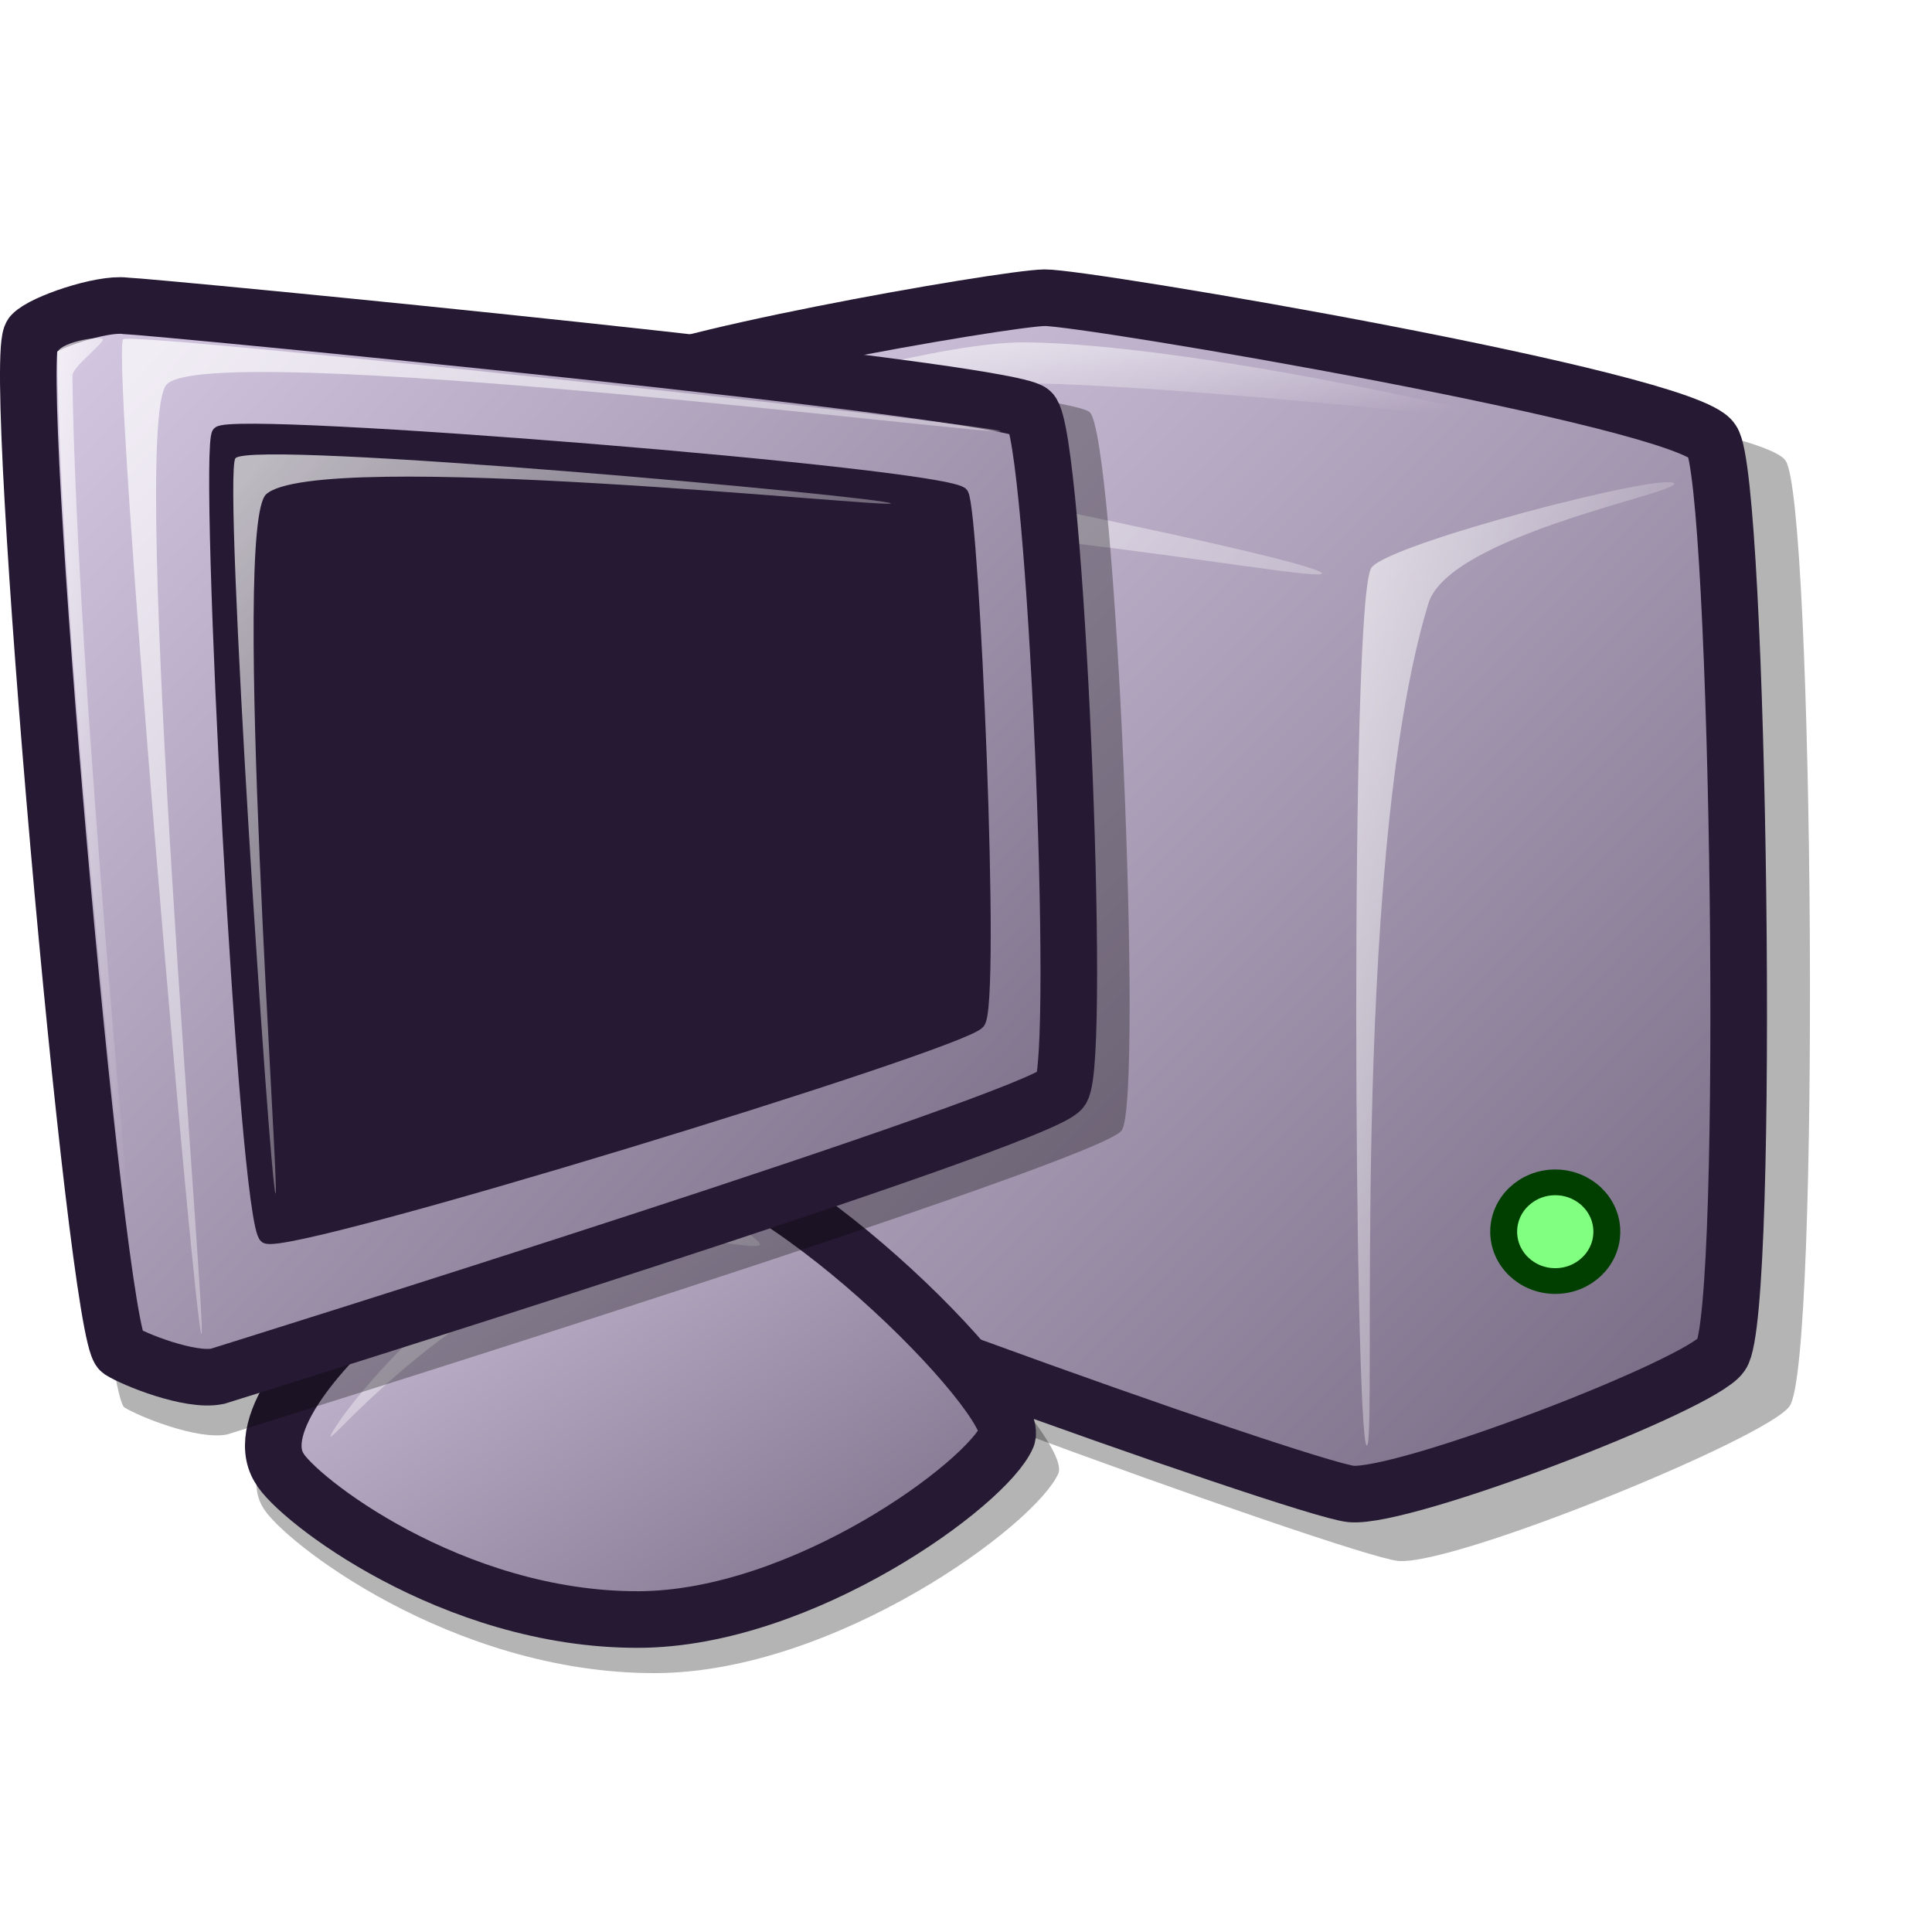
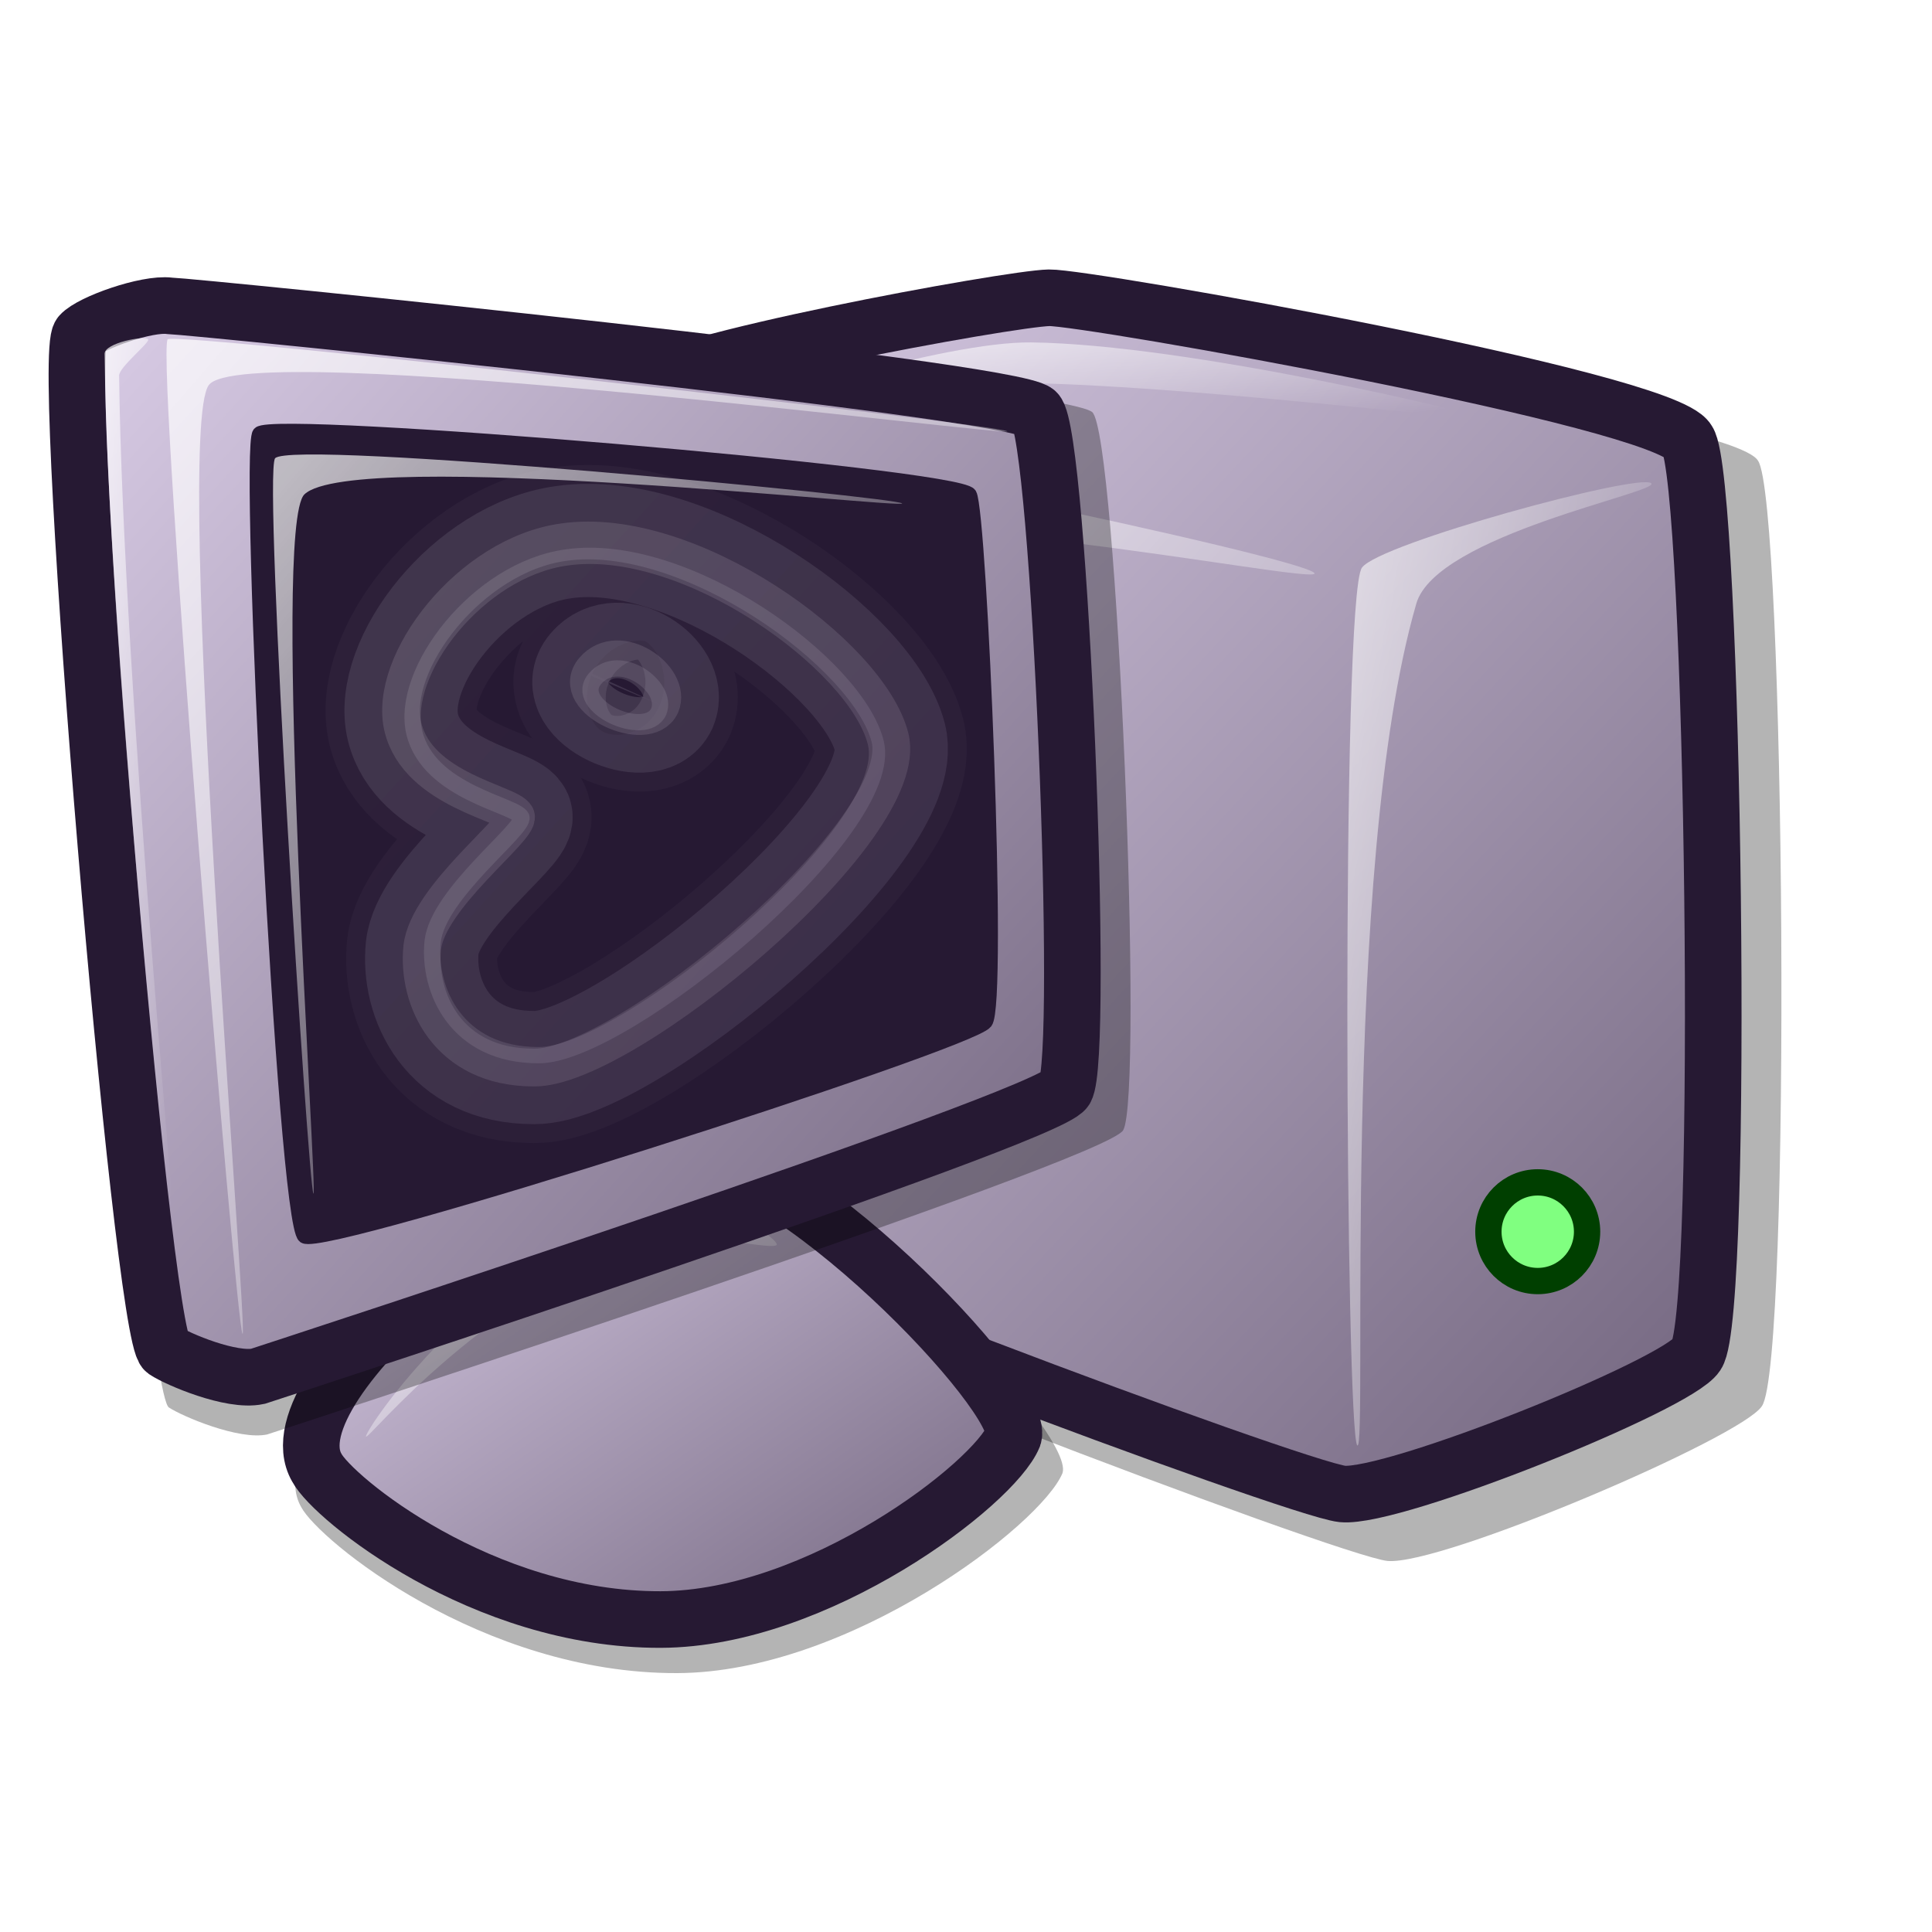
<svg xmlns="http://www.w3.org/2000/svg" xmlns:xlink="http://www.w3.org/1999/xlink" version="1.0" x="0" y="0" width="48pt" height="48pt" id="svg1">
  <defs id="defs3">
    <linearGradient id="linearGradient1152">
      <stop offset="0" style="stop-color:#ffffff;stop-opacity:1;" id="stop1154" />
      <stop offset="1" style="stop-color:#ffffff;stop-opacity:0;" id="stop1153" />
    </linearGradient>
    <linearGradient id="linearGradient1149">
      <stop offset="0" style="stop-color:#ffffff;stop-opacity:1;" id="stop1151" />
      <stop offset="1" style="stop-color:#ffffff;stop-opacity:0;" id="stop1150" />
    </linearGradient>
    <linearGradient id="linearGradient1146">
      <stop offset="0" style="stop-color:#ffffff;stop-opacity:1;" id="stop1148" />
      <stop offset="1" style="stop-color:#d9cce6;stop-opacity:1;" id="stop1147" />
    </linearGradient>
    <linearGradient id="linearGradient778">
      <stop style="stop-color:#d9cce6;stop-opacity:1;" offset="0" id="stop780" />
      <stop style="stop-color:#73667f;stop-opacity:1;" offset="1" id="stop779" />
    </linearGradient>
    <linearGradient id="linearGradient570">
      <stop style="stop-color:#ffffff;stop-opacity:1;" offset="0" id="stop571" />
      <stop style="stop-color:#ffffff;stop-opacity:0;" offset="1" id="stop572" />
    </linearGradient>
    <linearGradient id="linearGradient563">
      <stop style="stop-color:#cac5fa;stop-opacity:1;" offset="0" id="stop564" />
      <stop style="stop-color:#9500ed;stop-opacity:1;" offset="1" id="stop565" />
    </linearGradient>
-     <linearGradient x1="21.247" y1="8.882" x2="59.073" y2="47.799" id="linearGradient566" xlink:href="#linearGradient778" gradientTransform="matrix(1.003607,0,0,1.041553,-1.725782,-2.207766e-3)" gradientUnits="userSpaceOnUse" />
-     <linearGradient x1="7.941" y1="35.274" x2="15.647" y2="41.945" id="linearGradient569" xlink:href="#linearGradient570" gradientTransform="matrix(3.250633,0,0,0.321571,-1.725782,-2.207766e-3)" gradientUnits="userSpaceOnUse" />
-     <linearGradient x1="23.2" y1="14.288" x2="45.479" y2="36.741" id="linearGradient573" xlink:href="#linearGradient570" gradientTransform="matrix(0.989208,0,0,1.056713,-1.725782,-2.207766e-3)" gradientUnits="userSpaceOnUse" />
-     <linearGradient x1="76.798" y1="8.976" x2="96.918" y2="21.585" id="linearGradient575" xlink:href="#linearGradient570" gradientTransform="matrix(0.587406,0,0,1.779535,-1.725782,-2.207766e-3)" gradientUnits="userSpaceOnUse" />
-     <linearGradient x1="79.973" y1="473.654" x2="298.232" y2="681.682" id="linearGradient578" xlink:href="#linearGradient778" gradientTransform="matrix(0.120455,0,0,7.976838e-2,-1.424017,-6.213888e-2)" gradientUnits="userSpaceOnUse" />
-     <linearGradient x1="96.976" y1="540.229" x2="205.176" y2="646.874" id="linearGradient583" xlink:href="#linearGradient570" gradientTransform="matrix(0.130258,0,0,7.376502e-2,-1.424017,-6.213887e-2)" gradientUnits="userSpaceOnUse" />
-     <linearGradient id="linearGradient637" xlink:href="#linearGradient778" x1="69.309" y1="55.041" x2="563.99" y2="542.588" gradientTransform="matrix(7.179871e-2,0,0,7.367038e-2,-4.715144,5.418805)" gradientUnits="userSpaceOnUse" />
-     <linearGradient id="linearGradient640" xlink:href="#linearGradient1146" x1="11.828" y1="15.718" x2="32.637" y2="36.01" gradientTransform="matrix(0.972474,0,0,1.028305,-4.742956e-3,-0.179946)" gradientUnits="userSpaceOnUse" />
+     <linearGradient x1="0.025" y1="0.008" x2="0.975" y2="0.984" id="linearGradient566" xlink:href="#linearGradient778" />
+     <linearGradient x1="0" y1="0" x2="0.982" y2="0.85" id="linearGradient569" xlink:href="#linearGradient570" />
+     <linearGradient x1="0.008" y1="0.016" x2="0.977" y2="0.992" id="linearGradient573" xlink:href="#linearGradient570" />
+     <linearGradient x1="-0.146" y1="0" x2="0.976" y2="0.703" id="linearGradient575" xlink:href="#linearGradient570" />
+     <linearGradient x1="0.005" y1="0.031" x2="1.005" y2="0.984" id="linearGradient578" xlink:href="#linearGradient778" />
+     <linearGradient x1="0.018" y1="0.031" x2="1.009" y2="1.008" id="linearGradient583" xlink:href="#linearGradient570" />
+     <linearGradient id="linearGradient637" xlink:href="#linearGradient778" x1="0.008" y1="0.008" x2="0.983" y2="0.969" />
+     <linearGradient id="linearGradient640" xlink:href="#linearGradient1146" x1="0.034" y1="0.026" x2="0.986" y2="0.955" />
    <linearGradient x1="0.011" y1="0.038" x2="0.989" y2="0.987" id="linearGradient645" xlink:href="#linearGradient570" />
    <linearGradient x1="0.057" y1="0.023" x2="0.868" y2="0.977" id="linearGradient646" xlink:href="#linearGradient570" />
    <linearGradient x1="0" y1="0" x2="0.952" y2="0.984" id="linearGradient647" xlink:href="#linearGradient570" />
    <linearGradient x1="0.057" y1="0.016" x2="0.943" y2="0.984" id="linearGradient675" xlink:href="#linearGradient570" />
    <linearGradient x1="0.012" y1="-0" x2="1.012" y2="1.016" id="linearGradient676" xlink:href="#linearGradient570" />
    <defs id="defs613">
      <linearGradient id="linearGradient1535" x1="0" y1="0" x2="1" y2="0" gradientUnits="objectBoundingBox" spreadMethod="pad" xlink:href="#linearGradient1149" />
      <linearGradient x1="0" y1="0" x2="1" y2="0" id="linearGradient1528" xlink:href="#linearGradient778" gradientUnits="objectBoundingBox" spreadMethod="pad" />
      <linearGradient id="linearGradient642" x1="0" y1="0" x2="1" y2="0" gradientUnits="objectBoundingBox" spreadMethod="pad" xlink:href="#linearGradient1152" />
      <linearGradient id="linearGradient635" x1="0" y1="0" x2="1" y2="0" gradientUnits="objectBoundingBox" spreadMethod="pad" xlink:href="#linearGradient1146" />
      <linearGradient x1="0.984" y1="0.961" x2="-0.008" y2="0.008" id="linearGradient638" xlink:href="#linearGradient1528" />
-       <linearGradient x1="139.823" y1="84.972" x2="554.048" y2="507.592" id="linearGradient641" xlink:href="#linearGradient570" gradientTransform="matrix(6.834559e-2,0,0,7.739250e-2,-4.715144,5.418804)" gradientUnits="userSpaceOnUse" />
-       <linearGradient x1="316.366" y1="24.85" x2="409.765" y2="149.26" id="linearGradient1522" xlink:href="#linearGradient570" gradientTransform="matrix(2.089768e-2,0,0,0.253111,-4.715144,5.418804)" gradientUnits="userSpaceOnUse" />
-       <linearGradient x1="190.122" y1="127.432" x2="501.868" y2="440.043" id="linearGradient1527" xlink:href="#linearGradient570" gradientTransform="matrix(6.859796e-2,0,0,7.710781e-2,-4.715144,5.418804)" gradientUnits="userSpaceOnUse" />
+       <linearGradient x1="0.028" y1="0.023" x2="1" y2="1.016" id="linearGradient641" xlink:href="#linearGradient642" />
+       <linearGradient x1="-0" y1="0.016" x2="0.727" y2="0.984" id="linearGradient1522" xlink:href="#linearGradient642" />
+       <linearGradient x1="0.028" y1="0.008" x2="1.009" y2="0.992" id="linearGradient1527" xlink:href="#linearGradient1535" />
      <linearGradient x1="0.011" y1="0.031" x2="0.968" y2="0.992" id="linearGradient1532" xlink:href="#linearGradient635" />
      <linearGradient x1="0.007" y1="-0.013" x2="0.996" y2="0.974" id="linearGradient1534" xlink:href="#linearGradient635" />
      <linearGradient x1="0.017" y1="0" x2="0.974" y2="0.984" id="linearGradient1539" xlink:href="#linearGradient1535" />
      <linearGradient id="linearGradient1567" xlink:href="#linearGradient1535" />
    </defs>
-     <linearGradient xlink:href="#linearGradient1146" id="linearGradient1367" x1="14.433" y1="18.119" x2="30.144" y2="33.439" gradientTransform="matrix(0.965586,0,0,1.035641,-4.742956e-3,-0.179946)" gradientUnits="userSpaceOnUse" />
-     <linearGradient xlink:href="#linearGradient1146" id="linearGradient1369" x1="13.705" y1="17.347" x2="30.94" y2="34.153" gradientTransform="matrix(0.966863,0,0,1.034273,-4.742956e-3,-0.179946)" gradientUnits="userSpaceOnUse" />
-     <linearGradient xlink:href="#linearGradient1146" id="linearGradient1371" x1="12.449" y1="16.267" x2="32.066" y2="35.397" gradientTransform="matrix(0.970827,0,0,1.030049,-4.742956e-3,-0.179946)" gradientUnits="userSpaceOnUse" />
  </defs>
-   <path d="M 21.033,42.147 C 22.122,43.382 44.635,51.539 46.314,51.708 C 48.172,51.878 58.584,47.619 59.283,46.579 C 60.31,45.152 60.084,16.545 59.148,15.261 C 58.285,13.831 36.917,11.065 35.569,11.089 C 34.142,11.113 21.874,12.579 21.195,13.562 C 20.664,14.451 19.663,40.93 21.033,42.147 z " style="font-size:12px;opacity:0.296;fill-rule:evenodd;stroke-width:12.5" id="path707" />
-   <path d="M 20.223,40.336 C 21.265,41.518 43.147,49.328 44.754,49.489 C 46.533,49.652 56.354,45.873 57.022,44.877 C 58.006,43.511 57.609,15.825 56.713,14.596 C 55.887,13.227 35.894,9.838 34.603,9.862 C 33.237,9.884 21.027,12.027 20.378,12.968 C 19.87,13.82 18.911,39.17 20.223,40.336 z " style="font-size:12px;fill:url(#linearGradient566);fill-rule:evenodd;stroke:#261933;stroke-width:1.875;stroke-dasharray:none;stroke-opacity:1" id="path677" />
-   <path d="M 21.305,39.004 C 20.949,38.479 20.774,15.365 22.078,14.744 C 23.07,14.346 43.436,18.467 43.787,18.984 C 44.106,19.453 27.091,16.044 24.435,18.2 C 21.877,20.418 21.619,39.466 21.305,39.004 z " style="font-size:12px;opacity:0.7;fill:url(#linearGradient573);fill-rule:evenodd;stroke:none;stroke-width:0.096pt" id="path678" />
-   <path d="M 45.271,47.88 C 44.873,47.55 44.698,19.739 45.434,18.802 C 46.024,18.001 55.032,15.66 55.45,16.006 C 55.805,16.301 48.008,17.71 47.316,19.993 C 44.658,28.755 45.647,48.191 45.271,47.88 z " style="font-size:12px;opacity:0.7;fill:url(#linearGradient575);fill-rule:evenodd;stroke:none;stroke-width:0.096pt" id="path679" />
-   <path d="M 24.088,13.56 C 24.063,13.437 30.931,11.306 33.984,11.341 C 39.435,11.404 49.575,13.732 49.601,13.856 C 49.626,13.978 39.195,12.753 33.784,12.691 C 30.691,12.655 24.114,13.684 24.088,13.56 z " style="font-size:12px;opacity:0.7;fill:url(#linearGradient569);fill-rule:evenodd;stroke:none;stroke-width:0.096pt" id="path680" />
-   <ellipse cx="410.205" cy="422.409" rx="11.72" ry="11.72" transform="matrix(0.14577,0,0,0.139463,-8.275789,-18.10886)" style="font-size:12px;fill:#80ff80;fill-rule:evenodd;stroke:#003f00;stroke-width:6.113;stroke-linecap:round;stroke-linejoin:round" id="path722" />
-   <path d="M 22.224,38.451 C 17.669,38.646 6.857,46.874 8.706,49.928 C 9.306,51.017 14.959,55.443 21.717,55.424 C 27.669,55.407 34.337,50.503 35.065,48.796 C 35.55,47.423 26.455,38.269 22.224,38.451 z " style="font-size:12px;opacity:0.296;fill-rule:evenodd;stroke-width:12.5" id="path748" />
-   <path d="M 21.614,38.116 C 17.446,38.295 7.552,45.825 9.245,48.619 C 9.793,49.616 14.967,53.666 21.151,53.649 C 26.597,53.633 32.7,49.146 33.365,47.584 C 33.809,46.327 25.486,37.95 21.614,38.116 z " style="font-size:12px;fill:url(#linearGradient578);fill-rule:evenodd;stroke:#261933;stroke-width:1.875;stroke-dasharray:none;stroke-opacity:1" id="path746" />
-   <path d="M 10.946,47.584 C 10.946,47.328 14.805,41.78 21.151,39.596 C 22.382,39.191 25.171,40.966 25.171,41.223 C 25.171,41.459 22.408,40.79 21.151,41.075 C 15.261,42.524 10.946,47.821 10.946,47.584 z " style="font-size:12px;opacity:0.7;fill:url(#linearGradient583);fill-rule:evenodd;stroke:none;stroke-width:1pt" id="path747" />
-   <path d="M 4.12,46.622 C 4.583,46.916 6.551,47.717 7.525,47.518 C 8.34,47.265 36.469,38.477 37.161,37.445 C 37.885,36.318 36.951,14.395 36.095,13.651 C 35.173,12.841 5.2,9.951 4.278,9.925 C 3.443,9.825 1.404,10.513 1.011,10.932 C 0.228,11.757 3.257,46.017 4.12,46.622 z " style="font-size:12px;opacity:0.3;fill-rule:evenodd;stroke-width:12.5" id="path839" />
-   <path d="M 3.991,44.748 C 4.428,45.025 6.284,45.78 7.203,45.592 C 7.972,45.354 34.508,37.063 35.161,36.09 C 35.844,35.027 34.963,14.345 34.156,13.643 C 33.285,12.879 5.01,10.153 4.14,10.129 C 3.352,10.034 1.429,10.683 1.058,11.078 C 0.32,11.856 3.177,44.176 3.991,44.748 z " style="font-size:12px;fill:url(#linearGradient637);fill-rule:evenodd;stroke:#261933;stroke-width:1.875;stroke-dasharray:none;stroke-opacity:1" id="path834" />
-   <path d="M 6.672,44.186 C 6.444,43.968 3.701,12.126 4.075,11.238 C 4.304,10.973 32.921,14.066 33.15,14.285 C 33.368,14.493 6.631,11.154 5.499,12.762 C 4.271,14.426 6.891,44.396 6.672,44.186 z " style="font-size:12px;opacity:0.7;fill:url(#linearGradient641);fill-rule:evenodd;stroke:none;stroke-width:1.033pt;fill-opacity:1.0" id="path835" />
-   <path d="M 4.578,43.706 C 4.493,43.584 2.017,21.913 1.896,11.719 C 1.889,11.357 3.309,11.101 3.404,11.238 C 3.476,11.342 2.393,12.16 2.399,12.441 C 2.524,22.635 4.66,43.824 4.578,43.706 z " style="font-size:12px;opacity:0.7;fill:url(#linearGradient1522);fill-rule:evenodd;stroke:none;stroke-width:1.033pt;fill-opacity:1.0" id="path836" />
-   <path d="M 7.252,14.358 C 6.801,14.908 8.126,40.48 8.814,40.959 C 9.524,41.4 31.844,34.557 32.401,33.861 C 32.926,33.279 32.208,16.969 31.854,16.376 C 31.399,15.743 7.746,13.832 7.252,14.358 z " style="font-size:12px;fill:#261933;fill-opacity:1;fill-rule:evenodd;stroke:#261933;stroke-width:0.463;stroke-dasharray:none;stroke-opacity:1" id="path837" />
-   <path d="M 9.127,39.54 C 8.953,39.335 7.376,15.734 7.799,15.18 C 8.359,14.549 29.338,16.47 29.511,16.675 C 29.676,16.869 10.498,14.82 8.814,16.376 C 7.666,17.438 9.292,39.734 9.127,39.54 z " style="font-size:12px;opacity:0.7;fill:url(#linearGradient1527);fill-rule:evenodd;stroke:none;stroke-width:0.963pt;fill-opacity:1.0" id="path838" />
+   <path d="M 21.774 42.147 C 22.815 43.382 44.353 51.54 45.959 51.708 C 47.736 51.878 57.698 47.619 58.366 46.579 C 59.349 45.152 59.133 16.546 58.237 15.263 C 57.412 13.833 36.969 11.067 35.679 11.091 C 34.314 11.114 22.577 12.58 21.928 13.563 C 21.421 14.453 20.462 40.93 21.774 42.147 z " style="font-size:12;opacity:0.296;fill-rule:evenodd;stroke-width:12.5;" id="path707" />
+   <path d="M 20.998 40.336 C 21.995 41.518 42.929 49.328 44.467 49.489 C 46.169 49.652 55.564 45.873 56.204 44.878 C 57.145 43.512 56.765 15.826 55.908 14.597 C 55.118 13.228 35.99 9.84 34.755 9.864 C 33.448 9.886 21.768 12.029 21.146 12.97 C 20.66 13.822 19.743 39.171 20.998 40.336 z " style="font-size:12;fill:url(#linearGradient566);fill-rule:evenodd;stroke:#261933;stroke-width:1.875;stroke-dasharray:none;stroke-opacity:1;" id="path677" />
+   <path d="M 22.034 39.005 C 21.693 38.48 21.526 15.366 22.773 14.745 C 23.722 14.347 43.206 18.468 43.542 18.985 C 43.847 19.454 27.568 16.046 25.028 18.201 C 22.581 20.42 22.334 39.466 22.034 39.005 z " style="font-size:12;opacity:0.7;fill:url(#linearGradient573);fill-rule:evenodd;stroke:none;stroke-width:0.096pt;" id="path678" />
+   <path d="M 44.962 47.88 C 44.581 47.55 44.414 19.741 45.117 18.804 C 45.681 18.003 54.3 15.662 54.699 16.008 C 55.039 16.303 47.58 17.711 46.918 19.994 C 44.375 28.756 45.321 48.191 44.962 47.88 z " style="font-size:12;opacity:0.7;fill:url(#linearGradient575);fill-rule:evenodd;stroke:none;stroke-width:0.096pt;" id="path679" />
+   <path d="M 24.696 13.562 C 24.672 13.439 31.243 11.308 34.163 11.343 C 39.378 11.406 49.079 13.734 49.104 13.858 C 49.128 13.98 39.148 12.755 33.972 12.692 C 31.012 12.656 24.721 13.686 24.696 13.562 z " style="font-size:12;opacity:0.7;fill:url(#linearGradient569);fill-rule:evenodd;stroke:none;stroke-width:0.096pt;" id="path680" />
+   <ellipse cx="410.205" cy="422.409" rx="11.72" ry="11.72" transform="matrix(0.139457,0,0,0.139457,-6.266341,-18.10593)" style="font-size:12;fill:#80ff80;fill-rule:evenodd;stroke:#003f00;stroke-width:6.25;stroke-linecap:round;stroke-linejoin:round;" id="path722" />
+   <path d="M 22.912 38.451 C 18.554 38.647 8.211 46.875 9.98 49.928 C 10.554 51.017 15.962 55.443 22.427 55.424 C 28.122 55.407 34.501 50.503 35.197 48.797 C 35.661 47.423 26.96 38.27 22.912 38.451 z " style="font-size:12;opacity:0.296;fill-rule:evenodd;stroke-width:12.5;" id="path748" />
+   <path d="M 229.89 398.196 C 188.297 400.062 89.573 478.595 106.46 507.74 C 111.934 518.137 163.557 560.379 225.262 560.199 C 279.614 560.036 340.507 513.23 347.149 496.94 C 351.579 483.833 268.526 396.462 229.89 398.196 z " style="font-size:12;fill:url(#linearGradient578);fill-rule:evenodd;stroke:#261933;stroke-width:19.557;stroke-dasharray:none;stroke-opacity:1;" id="path746" transform="matrix(9.587485e-2,0,0,9.587485e-2,0.288696,-5.992872e-2)" />
+   <path d="M 123.431 496.94 C 123.431 494.276 161.943 436.411 225.262 413.625 C 237.546 409.401 265.377 427.92 265.377 430.596 C 265.377 433.063 237.814 426.077 225.262 429.053 C 166.49 444.162 123.431 499.418 123.431 496.94 z " style="font-size:12;opacity:0.7;fill:url(#linearGradient583);fill-rule:evenodd;stroke:none;stroke-width:1pt;" id="path747" transform="matrix(9.587485e-2,0,0,9.587485e-2,0.288696,-5.992872e-2)" />
+   <path d="M 5.592 46.623 C 6.035 46.917 7.918 47.718 8.85 47.518 C 9.63 47.266 36.541 38.478 37.203 37.446 C 37.896 36.319 37.001 14.397 36.183 13.653 C 35.3 12.843 6.626 9.953 5.744 9.927 C 4.945 9.827 2.995 10.515 2.618 10.934 C 1.869 11.758 4.767 46.017 5.592 46.623 z " style="font-size:12;opacity:0.3;fill-rule:evenodd;stroke-width:12.5;" id="path839" />
+   <path d="M 117.088 552.856 C 122.967 556.754 147.933 567.374 160.292 564.727 C 170.633 561.382 527.517 444.834 536.298 431.15 C 545.484 416.208 533.627 125.48 522.776 115.616 C 511.07 104.873 130.789 66.551 119.097 66.207 C 108.5 64.873 82.638 74.003 77.647 79.555 C 67.713 90.491 106.138 544.821 117.088 552.856 z " transform="matrix(7.113482e-2,0,0,7.113482e-2,-2.8599,5.420796)" style="font-size:12;fill:url(#linearGradient637);fill-rule:evenodd;stroke:#261933;stroke-width:26.358;stroke-dasharray:none;stroke-opacity:1;" id="path834" />
+   <path d="M 153.15 544.967 C 150.08 541.897 113.191 94.291 118.216 81.809 C 121.299 78.078 506.174 121.552 509.252 124.63 C 512.183 127.563 152.593 80.628 137.375 103.22 C 120.855 126.615 156.089 547.906 153.15 544.967 z " transform="matrix(7.113482e-2,0,0,7.113482e-2,-2.8599,5.420796)" style="font-size:12;opacity:0.7;fill:url(#linearGradient641);fill-rule:evenodd;stroke:none;stroke-width:1.033pt;" id="path835" />
+   <path d="M 124.978 538.206 C 123.838 536.495 90.535 231.861 88.916 88.57 C 88.819 83.481 107.913 79.879 109.2 81.809 C 110.167 83.26 95.6 94.762 95.678 98.712 C 97.356 242.015 126.091 539.876 124.978 538.206 z " transform="matrix(7.113482e-2,0,0,7.113482e-2,-2.8599,5.420796)" style="font-size:12;opacity:0.7;fill:url(#linearGradient1522);fill-rule:evenodd;stroke:none;stroke-width:1.033pt;" id="path836" />
+   <path d="M 160.949 125.664 C 154.875 133.396 172.707 492.866 181.957 499.602 C 191.509 505.794 491.684 409.596 499.173 399.816 C 506.236 391.642 496.576 162.371 491.821 154.026 C 485.701 145.128 167.584 118.27 160.949 125.664 z " style="font-size:12;fill-rule:evenodd;stroke:#261933;stroke-width:6.502;stroke-dasharray:none;stroke-opacity:1;fill:#261933;fill-opacity:1;" id="path837" transform="matrix(7.113482e-2,0,0,7.113482e-2,-2.8599,5.420796)" />
+   <path d="M 186.158 479.645 C 183.825 476.771 162.615 145.008 168.303 137.219 C 175.831 128.346 457.975 155.356 460.308 158.227 C 462.528 160.956 204.605 132.16 181.957 154.025 C 166.52 168.95 188.376 482.373 186.158 479.645 z " style="font-size:12;opacity:0.7;fill:url(#linearGradient1527);fill-rule:evenodd;stroke:none;stroke-width:0.963pt;" id="path838" transform="matrix(7.113482e-2,0,0,7.113482e-2,-2.8599,5.420796)" />
+   <g id="g1305" style="opacity:0.65;">
+     <path d="M 17.273 27.253 C 17.079 26.841 14.204 26.431 13.725 24.451 C 13.241 22.431 15.836 19.046 18.768 18.646 C 22.697 18.078 28.347 22.165 29.01 24.775 C 29.752 27.678 20.666 35.158 17.848 35.133 C 15.114 35.141 14.168 32.967 14.332 31.368 C 14.507 29.785 17.387 27.642 17.273 27.253 z M 19.712 22.661 C 20.505 21.733 22.17 22.92 21.818 23.757 C 21.397 24.676 18.932 23.575 19.712 22.661 z " style="font-size:12;opacity:0.2;fill:none;fill-rule:evenodd;stroke:url(#linearGradient640);stroke-width:0.538;stroke-linejoin:round;" id="path594" transform="translate(0,-0.179946)" />
+     <path d="M 17.091 27.225 C 16.887 26.791 13.852 26.358 13.347 24.268 C 12.836 22.135 15.575 18.562 18.67 18.14 C 22.817 17.54 28.781 21.854 29.481 24.609 C 30.264 27.674 20.673 35.57 17.699 35.544 C 14.812 35.552 13.814 33.257 13.987 31.569 C 14.172 29.898 17.212 27.636 17.091 27.225 z M 19.667 22.378 C 20.503 21.399 22.26 22.651 21.889 23.535 C 21.445 24.505 18.843 23.343 19.667 22.378 z " style="font-size:12;opacity:0.202;fill:none;fill-rule:evenodd;stroke:url(#linearGradient640);stroke-width:1.25;stroke-linejoin:round;" id="path1293" transform="translate(0,-0.179946)" />
+     <path d="M 17.091 27.225 C 16.887 26.791 13.852 26.358 13.347 24.268 C 12.836 22.135 15.575 18.562 18.67 18.14 C 22.817 17.54 28.781 21.854 29.481 24.609 C 30.264 27.674 20.673 35.57 17.699 35.544 C 14.812 35.552 13.814 33.257 13.987 31.569 C 14.172 29.898 17.212 27.636 17.091 27.225 z M 19.667 22.378 C 20.503 21.399 22.26 22.651 21.889 23.535 C 21.445 24.505 18.843 23.343 19.667 22.378 z " style="font-size:12;opacity:0.15;fill:none;fill-rule:evenodd;stroke:url(#linearGradient640);stroke-width:3.75;stroke-linejoin:round;" id="path1294" transform="translate(0,-0.179946)" />
+     <path d="M 17.091 27.225 C 16.887 26.791 13.852 26.358 13.347 24.268 C 12.836 22.135 15.575 18.562 18.67 18.14 C 22.817 17.54 28.781 21.854 29.481 24.609 C 30.264 27.674 20.673 35.57 17.699 35.544 C 14.812 35.552 13.814 33.257 13.987 31.569 C 14.172 29.898 17.212 27.636 17.091 27.225 z M 19.667 22.378 C 20.503 21.399 22.26 22.651 21.889 23.535 C 21.445 24.505 18.843 23.343 19.667 22.378 z " style="font-size:12;opacity:0.05;fill:none;fill-rule:evenodd;stroke:url(#linearGradient640);stroke-width:5;stroke-linejoin:round;" id="path1295" transform="translate(0,-0.179946)" />
+   </g>
</svg>
